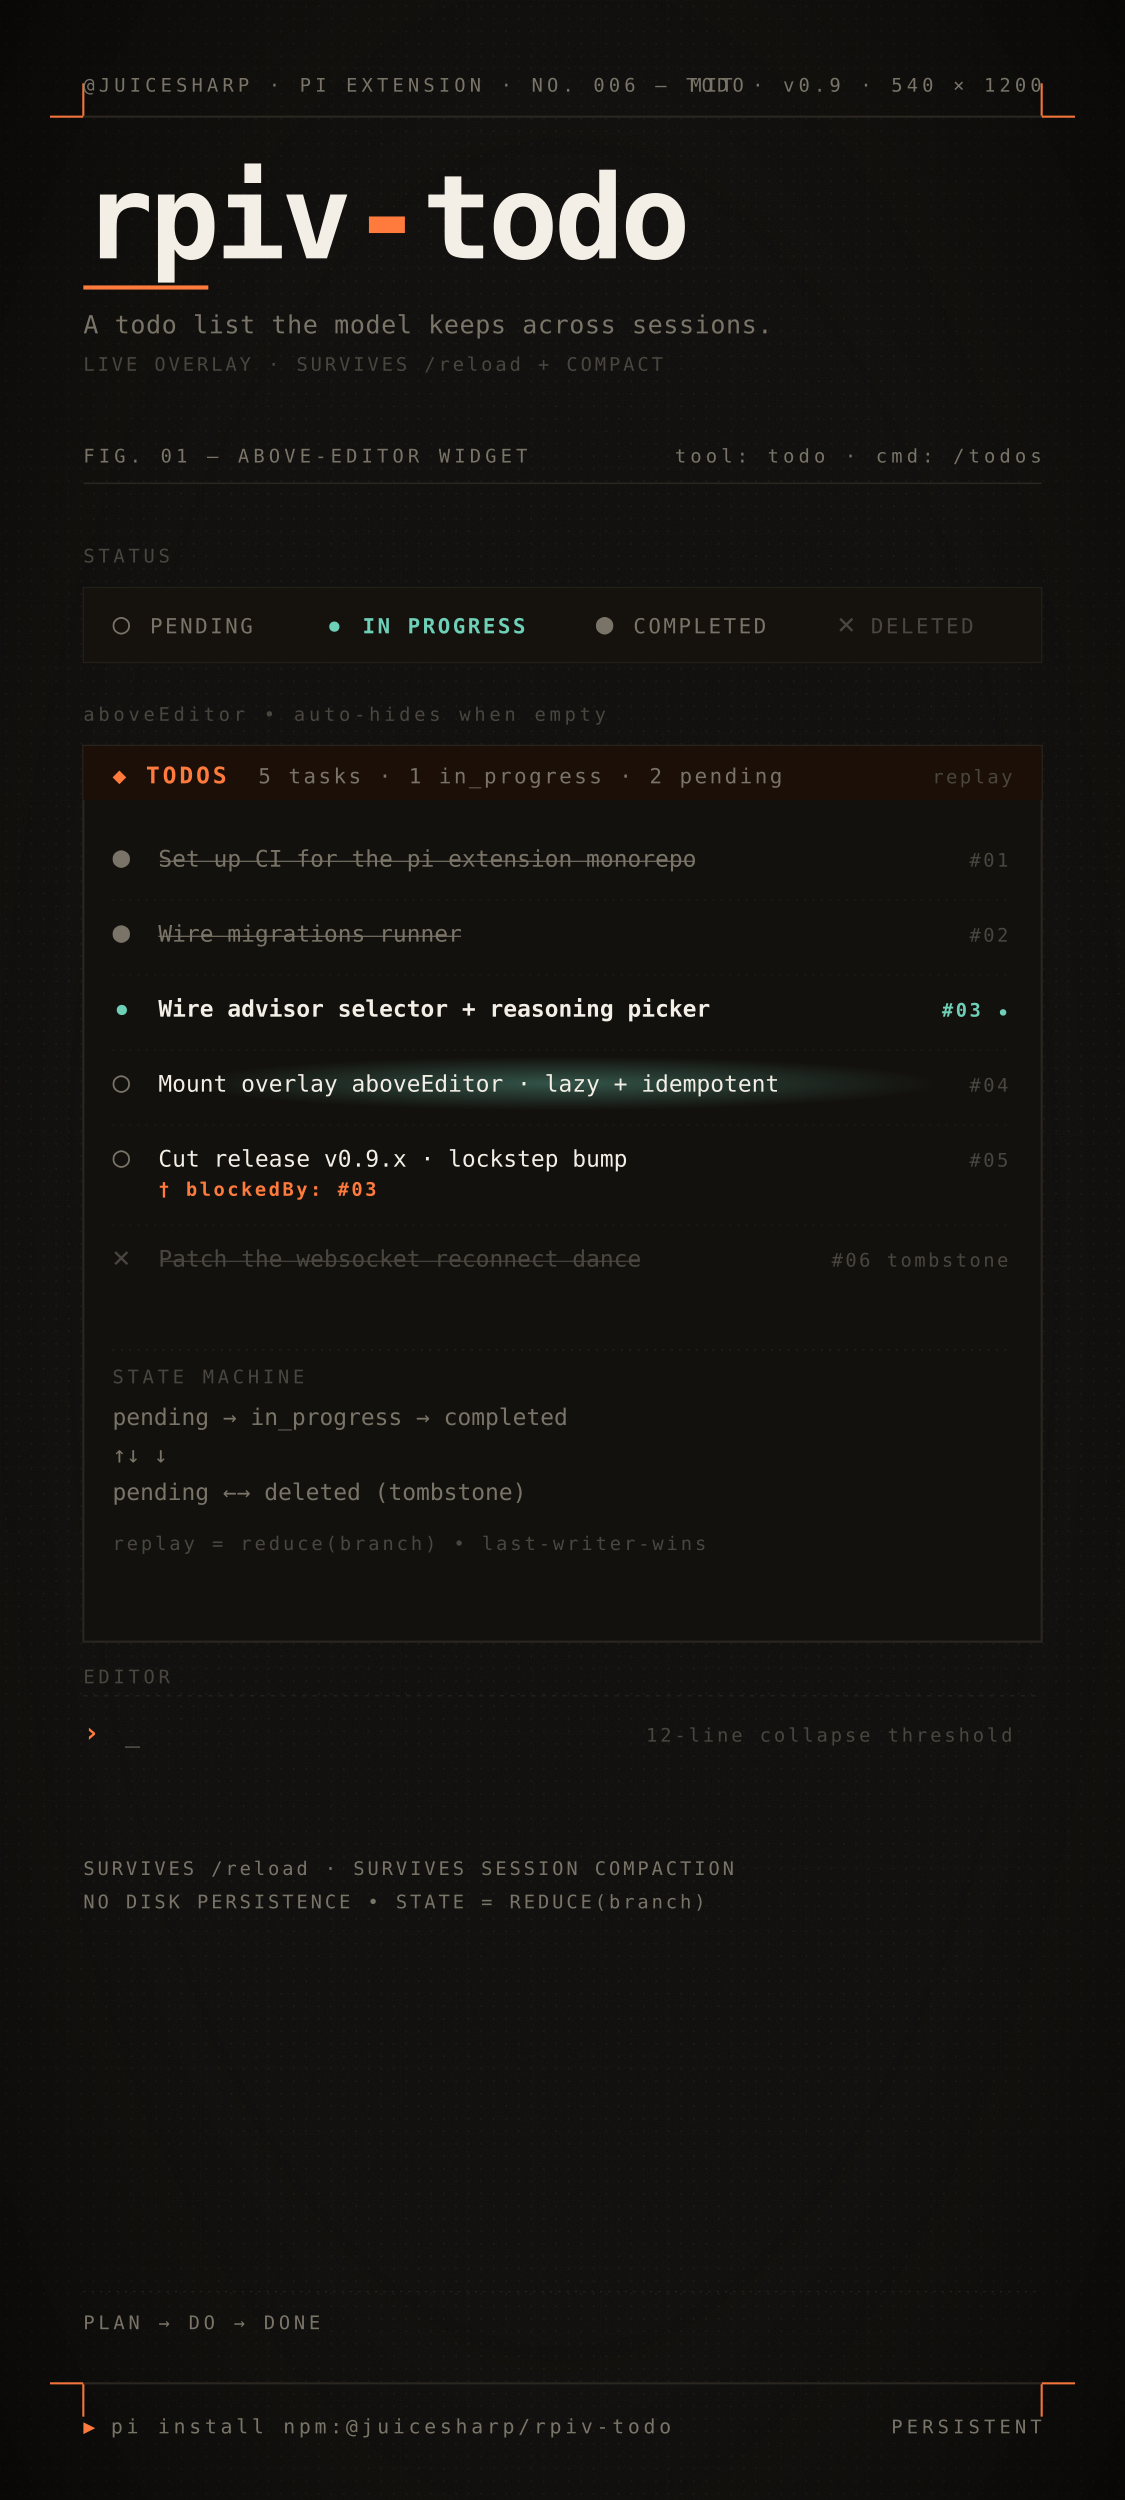
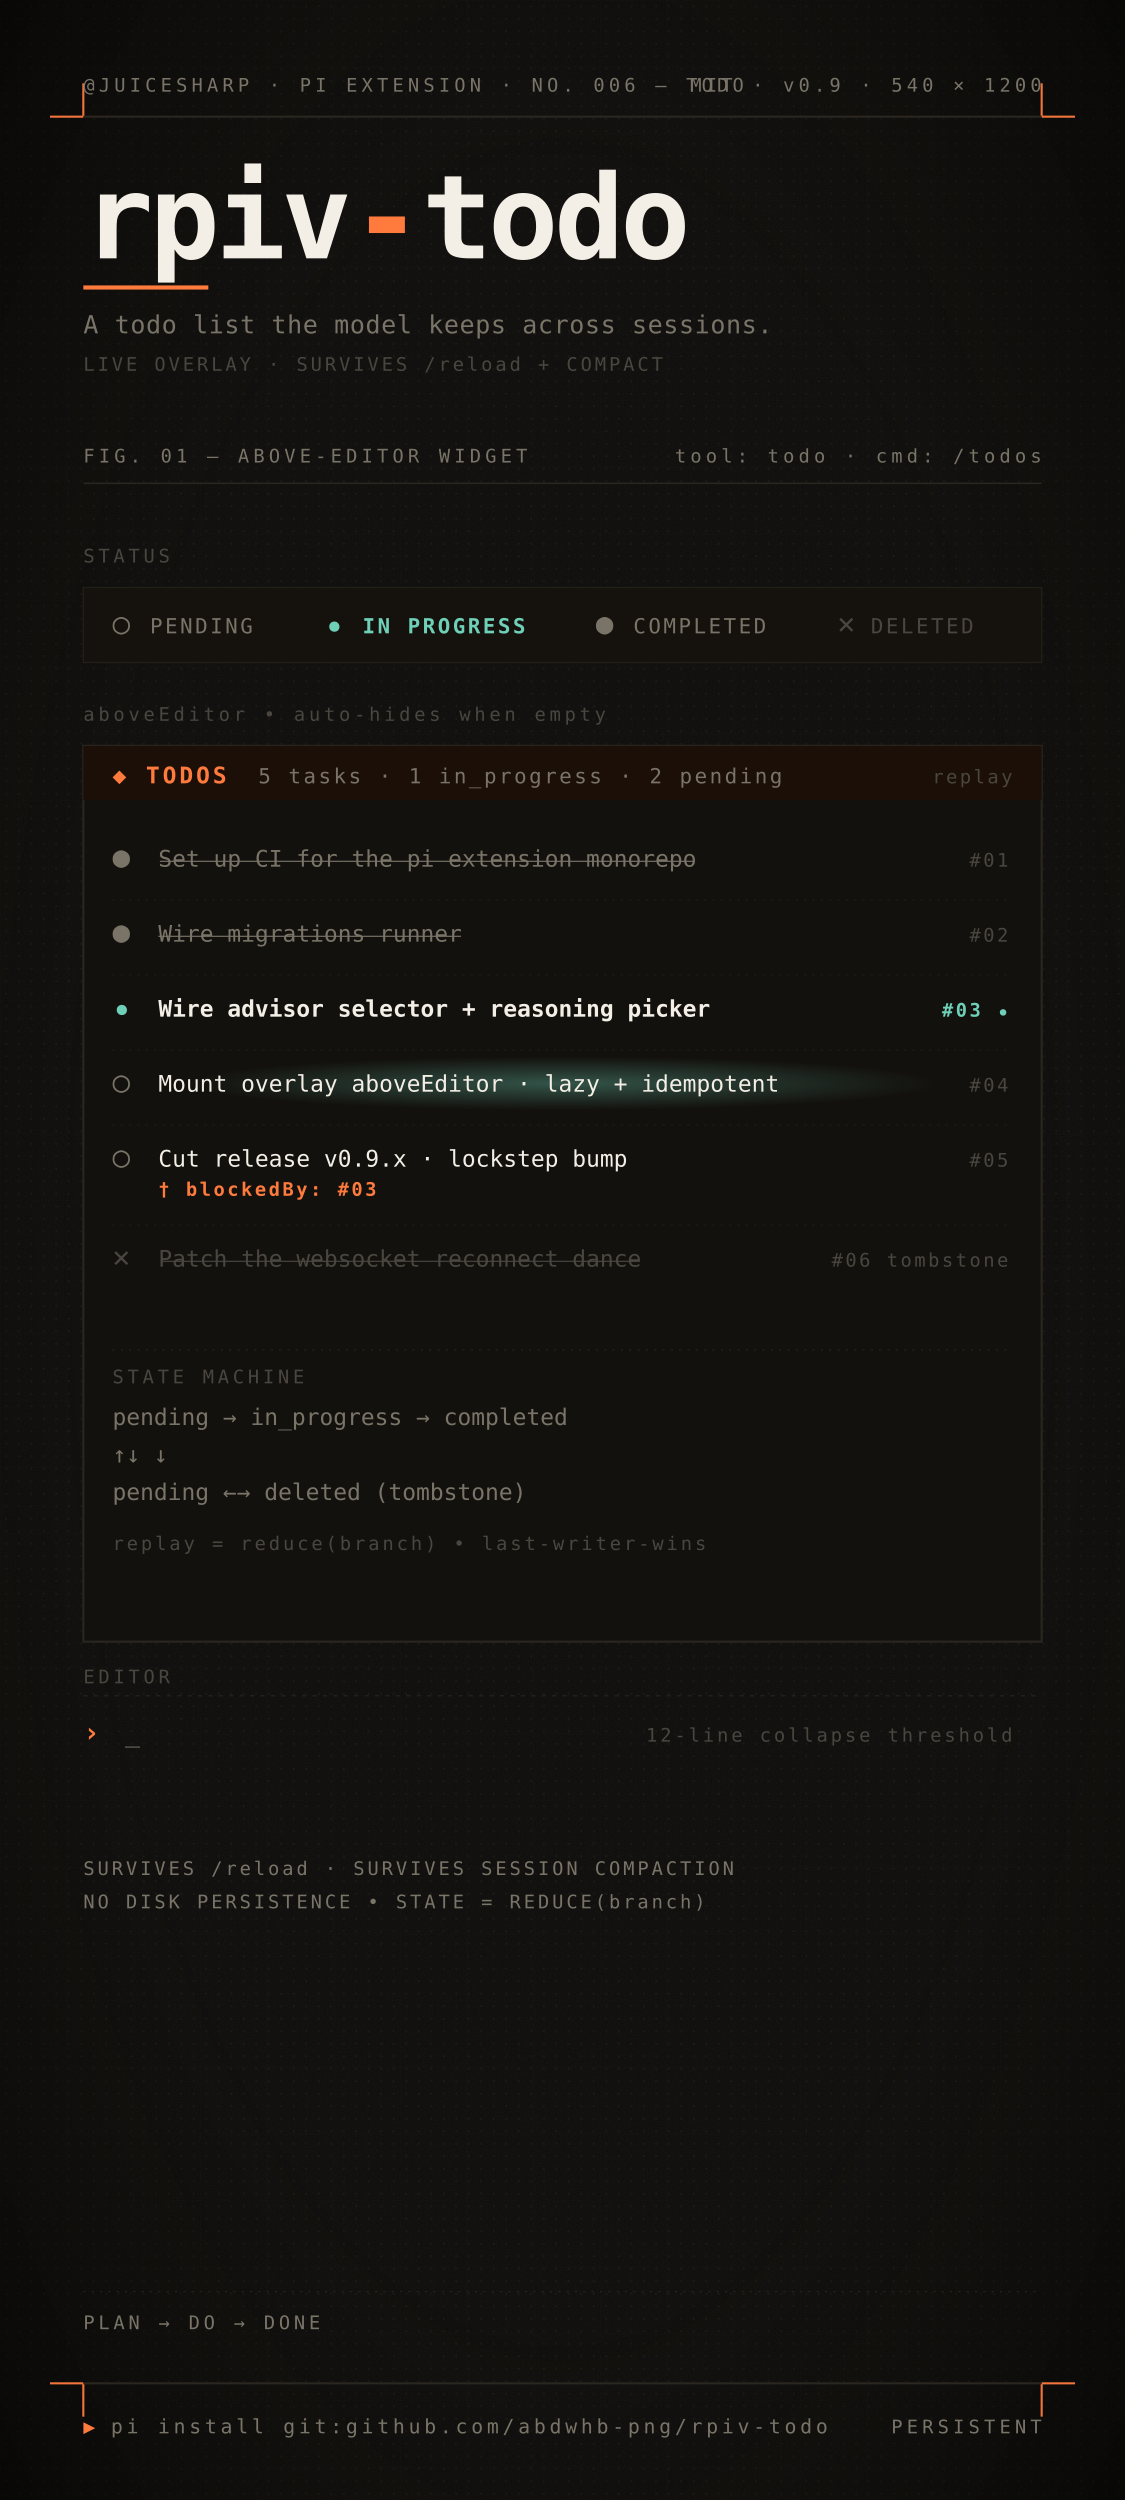
<svg xmlns="http://www.w3.org/2000/svg" viewBox="0 0 540 1200" role="img" aria-label="rpiv-todo — Persistent todo overlay that survives reload and compaction" preserveAspectRatio="xMidYMid meet">
  <defs>
    <style>
      .mono   { font-family: 'JetBrains Mono', 'Fira Code', 'SFMono-Regular', ui-monospace, Menlo, Consolas, monospace; }
      .ink    { fill: #F4EFE6; }
      .paper  { fill: #0E0D0B; }
      .muted  { fill: #7A7468; }
      .dim    { fill: #4A463F; }
      .accent { fill: #FF7A3D; }
      .mint   { fill: #6FD0B8; }
      .rule   { stroke: #2A2620; }
      .rule-bright { stroke: #FF7A3D; }
    </style>
    <filter id="grain" x="0" y="0" width="100%" height="100%">
      <feTurbulence type="fractalNoise" baseFrequency="1.4" numOctaves="2" seed="23" />
      <feColorMatrix values="0 0 0 0 0.96  0 0 0 0 0.94  0 0 0 0 0.88  0 0 0 0.06 0" />
    </filter>
    <pattern id="grid" width="32" height="32" patternUnits="userSpaceOnUse">
      <path d="M32 0 H0 V32" fill="none" stroke="#161411" stroke-width="0.5" />
    </pattern>
    <pattern id="dots" width="6" height="6" patternUnits="userSpaceOnUse">
      <circle cx="3" cy="3" r="0.6" fill="#231F1A" />
    </pattern>
    <radialGradient id="vignette" cx="50%" cy="50%" r="70%">
      <stop offset="60%" stop-color="#0E0D0B" stop-opacity="0" />
      <stop offset="100%" stop-color="#000" stop-opacity="0.55" />
    </radialGradient>
    <radialGradient id="activeGlow" cx="50%" cy="50%" r="50%">
      <stop offset="0%" stop-color="#6FD0B8" stop-opacity="0.35" />
      <stop offset="80%" stop-color="#6FD0B8" stop-opacity="0" />
    </radialGradient>
  </defs>
  <rect width="540" height="1200" class="paper" />
  <rect width="540" height="1200" fill="url(#grid)" opacity="0.55" />
  <rect width="540" height="1200" fill="url(#dots)" opacity="0.4" />
  <rect width="540" height="1200" filter="url(#grain)" opacity="0.5" />
  <rect width="540" height="1200" fill="url(#vignette)" />
  <g class="rule-bright" stroke-width="1" fill="none" opacity="0.95">
    <path d="M24 56 L40 56 M40 40 L40 56" />
    <path d="M516 56 L500 56 M500 40 L500 56" />
    <path d="M24 1144 L40 1144 M40 1160 L40 1144" />
    <path d="M516 1144 L500 1144 M500 1160 L500 1144" />
  </g>
  <line x1="40" y1="56" x2="500" y2="56" class="rule" stroke-width="1" />
  <text class="mono muted" x="40" y="44" font-size="9" letter-spacing="2">@JUICESHARP · PI EXTENSION · NO. 006 – TODO</text>
  <text class="mono muted" x="500" y="44" font-size="9" letter-spacing="2" text-anchor="end">MIT · v0.9 · 540 × 1200</text>
  <text class="mono ink" x="40" y="124" font-size="56" font-weight="700" letter-spacing="-2">rpiv<tspan class="accent">-</tspan>todo</text>
  <line x1="40" y1="138" x2="100" y2="138" class="rule-bright" stroke-width="2" />
  <text class="mono muted" x="40" y="160" font-size="12" letter-spacing="0.3">A todo list the model keeps across sessions.</text>
  <text class="mono dim" x="40" y="178" font-size="9" letter-spacing="1.4">LIVE OVERLAY · SURVIVES /reload + COMPACT</text>
  <text class="mono muted" x="40" y="222" font-size="9" letter-spacing="2">FIG. 01 — ABOVE-EDITOR WIDGET</text>
  <text class="mono muted" x="500" y="222" font-size="9" letter-spacing="2" text-anchor="end">tool: todo · cmd: /todos</text>
  <line x1="40" y1="232" x2="500" y2="232" class="rule" stroke-width="0.75" />
  <text class="mono dim" x="40" y="270" font-size="9" letter-spacing="1.8">STATUS</text>
  <g transform="translate(40 282)">
    <rect x="0" y="0" width="460" height="36" fill="#15120E" stroke="#221E18" stroke-width="0.6" />
    <text x="14" y="22" font-size="14" class="muted mono">○</text>
    <text x="32" y="22" font-size="10" class="mono muted" letter-spacing="1.2">PENDING</text>
    <text x="116" y="22" font-size="14" class="mint mono" font-weight="700">⏺</text>
    <text x="134" y="22" font-size="10" class="mono mint" letter-spacing="1.2" font-weight="700">IN PROGRESS</text>
    <text x="246" y="22" font-size="14" class="muted mono">●</text>
    <text x="264" y="22" font-size="10" class="mono muted" letter-spacing="1.2">COMPLETED</text>
    <text x="362" y="22" font-size="14" class="dim mono">✕</text>
    <text x="378" y="22" font-size="10" class="mono dim" letter-spacing="1.2">DELETED</text>
  </g>
  <text class="mono dim" x="40" y="346" font-size="9" letter-spacing="1.8">aboveEditor • auto-hides when empty</text>
  <g transform="translate(40 358)">
    <rect x="0" y="0" width="460" height="430" fill="#13110D" stroke="#2A2620" stroke-width="1" />
    <rect x="6" y="146" width="448" height="32" fill="url(#activeGlow)" />
    <rect x="0" y="0" width="460" height="26" fill="#1B0F08" />
    <text class="mono accent" x="14" y="18" font-size="11" letter-spacing="1.4" font-weight="700">◆ TODOS</text>
    <text class="mono muted" x="84" y="18" font-size="10" letter-spacing="1.2">5 tasks · 1 in_progress · 2 pending</text>
    <text class="mono dim" x="446" y="18" font-size="9" letter-spacing="1.2" text-anchor="end">replay</text>
    <g transform="translate(14 36)">
      <text x="0" y="22" class="muted mono" font-size="14">●</text>
      <text x="22" y="22" class="muted mono" font-size="11" text-decoration="line-through">Set up CI for the pi extension monorepo</text>
      <text x="430" y="22" class="dim mono" font-size="9" letter-spacing="1.2" text-anchor="end">#01</text>
      <line x1="0" y1="38" x2="430" y2="38" stroke="#221E18" stroke-width="0.5" stroke-dasharray="1 3" />
      <text x="0" y="58" class="muted mono" font-size="14">●</text>
      <text x="22" y="58" class="muted mono" font-size="11" text-decoration="line-through">Wire migrations runner</text>
      <text x="430" y="58" class="dim mono" font-size="9" letter-spacing="1.2" text-anchor="end">#02</text>
      <line x1="0" y1="74" x2="430" y2="74" stroke="#221E18" stroke-width="0.5" stroke-dasharray="1 3" />
      <text x="0" y="94" class="mint mono" font-size="14" font-weight="700">⏺</text>
      <text x="22" y="94" class="ink  mono" font-size="11" font-weight="700">Wire advisor selector + reasoning picker</text>
      <text x="430" y="94" class="mint mono" font-size="9" letter-spacing="1.2" text-anchor="end" font-weight="700">#03 ⏺</text>
      <line x1="0" y1="110" x2="430" y2="110" stroke="#221E18" stroke-width="0.5" stroke-dasharray="1 3" />
      <text x="0" y="130" class="muted mono" font-size="14">○</text>
      <text x="22" y="130" class="ink   mono" font-size="11">Mount overlay aboveEditor · lazy + idempotent</text>
      <text x="430" y="130" class="dim mono" font-size="9" letter-spacing="1.2" text-anchor="end">#04</text>
      <line x1="0" y1="146" x2="430" y2="146" stroke="#221E18" stroke-width="0.5" stroke-dasharray="1 3" />
      <text x="0" y="166" class="muted mono" font-size="14">○</text>
      <text x="22" y="166" class="ink   mono" font-size="11">Cut release v0.9.x · lockstep bump</text>
      <text x="22" y="180" class="accent mono" font-size="9" letter-spacing="1.2" font-weight="700">† blockedBy: #03</text>
      <text x="430" y="166" class="dim mono" font-size="9" letter-spacing="1.2" text-anchor="end">#05</text>
      <line x1="0" y1="194" x2="430" y2="194" stroke="#221E18" stroke-width="0.5" stroke-dasharray="1 3" />
      <text x="0" y="214" class="dim mono" font-size="14">✕</text>
      <text x="22" y="214" class="dim mono" font-size="11" text-decoration="line-through">Patch the websocket reconnect dance</text>
      <text x="430" y="214" class="dim mono" font-size="9" letter-spacing="1.2" text-anchor="end">#06 tombstone</text>
    </g>
    <line x1="14" y1="290" x2="446" y2="290" class="rule" stroke-width="0.5" stroke-dasharray="1 3" />
    <text class="mono dim" x="14" y="306" font-size="9" letter-spacing="1.8">STATE MACHINE</text>
    <text class="mono muted" x="14" y="326" font-size="11">pending → in_progress → completed</text>
    <text class="mono muted" x="14" y="344" font-size="11">      ↑↓                     ↓</text>
    <text class="mono muted" x="14" y="362" font-size="11">    pending ←→ deleted (tombstone)</text>
    <text class="mono dim" x="14" y="386" font-size="9" letter-spacing="1.4">replay = reduce(branch) • last-writer-wins</text>
  </g>
  <g transform="translate(40 814)">
    <line x1="0" y1="0" x2="460" y2="0" class="rule" stroke-width="0.5" stroke-dasharray="2 3" />
    <text class="mono dim" x="0" y="-6" font-size="9" letter-spacing="1.8">EDITOR</text>
    <text class="mono accent" x="0" y="22" font-size="13" font-weight="700">›</text>
    <text class="mono muted" x="20" y="22" font-size="12">_</text>
    <text class="mono dim" x="446" y="22" font-size="9" letter-spacing="1.4" text-anchor="end">12-line collapse threshold</text>
  </g>
  <text class="mono muted" x="40" y="900" font-size="9" letter-spacing="1.4">SURVIVES /reload · SURVIVES SESSION COMPACTION</text>
  <text class="mono muted" x="40" y="916" font-size="9" letter-spacing="1.4">NO DISK PERSISTENCE • STATE = REDUCE(branch)</text>
  <line x1="40" y1="1100" x2="500" y2="1100" class="rule" stroke-width="0.5" stroke-dasharray="1 3" />
  <text class="mono muted" x="40" y="1118" font-size="9" letter-spacing="1.8">PLAN → DO → DONE</text>
  <line x1="40" y1="1144" x2="500" y2="1144" class="rule" stroke-width="1" />
  <text class="mono muted" x="40" y="1168" font-size="9.5" letter-spacing="1.8">
-     <tspan class="accent">▶</tspan>  pi install npm:@juicesharp/rpiv-todo
+     <tspan class="accent">▶</tspan>  pi install git:github.com/abdwhb-png/rpiv-todo
  </text>
  <text class="mono muted" x="500" y="1168" font-size="9" letter-spacing="2" text-anchor="end">PERSISTENT</text>
</svg>
